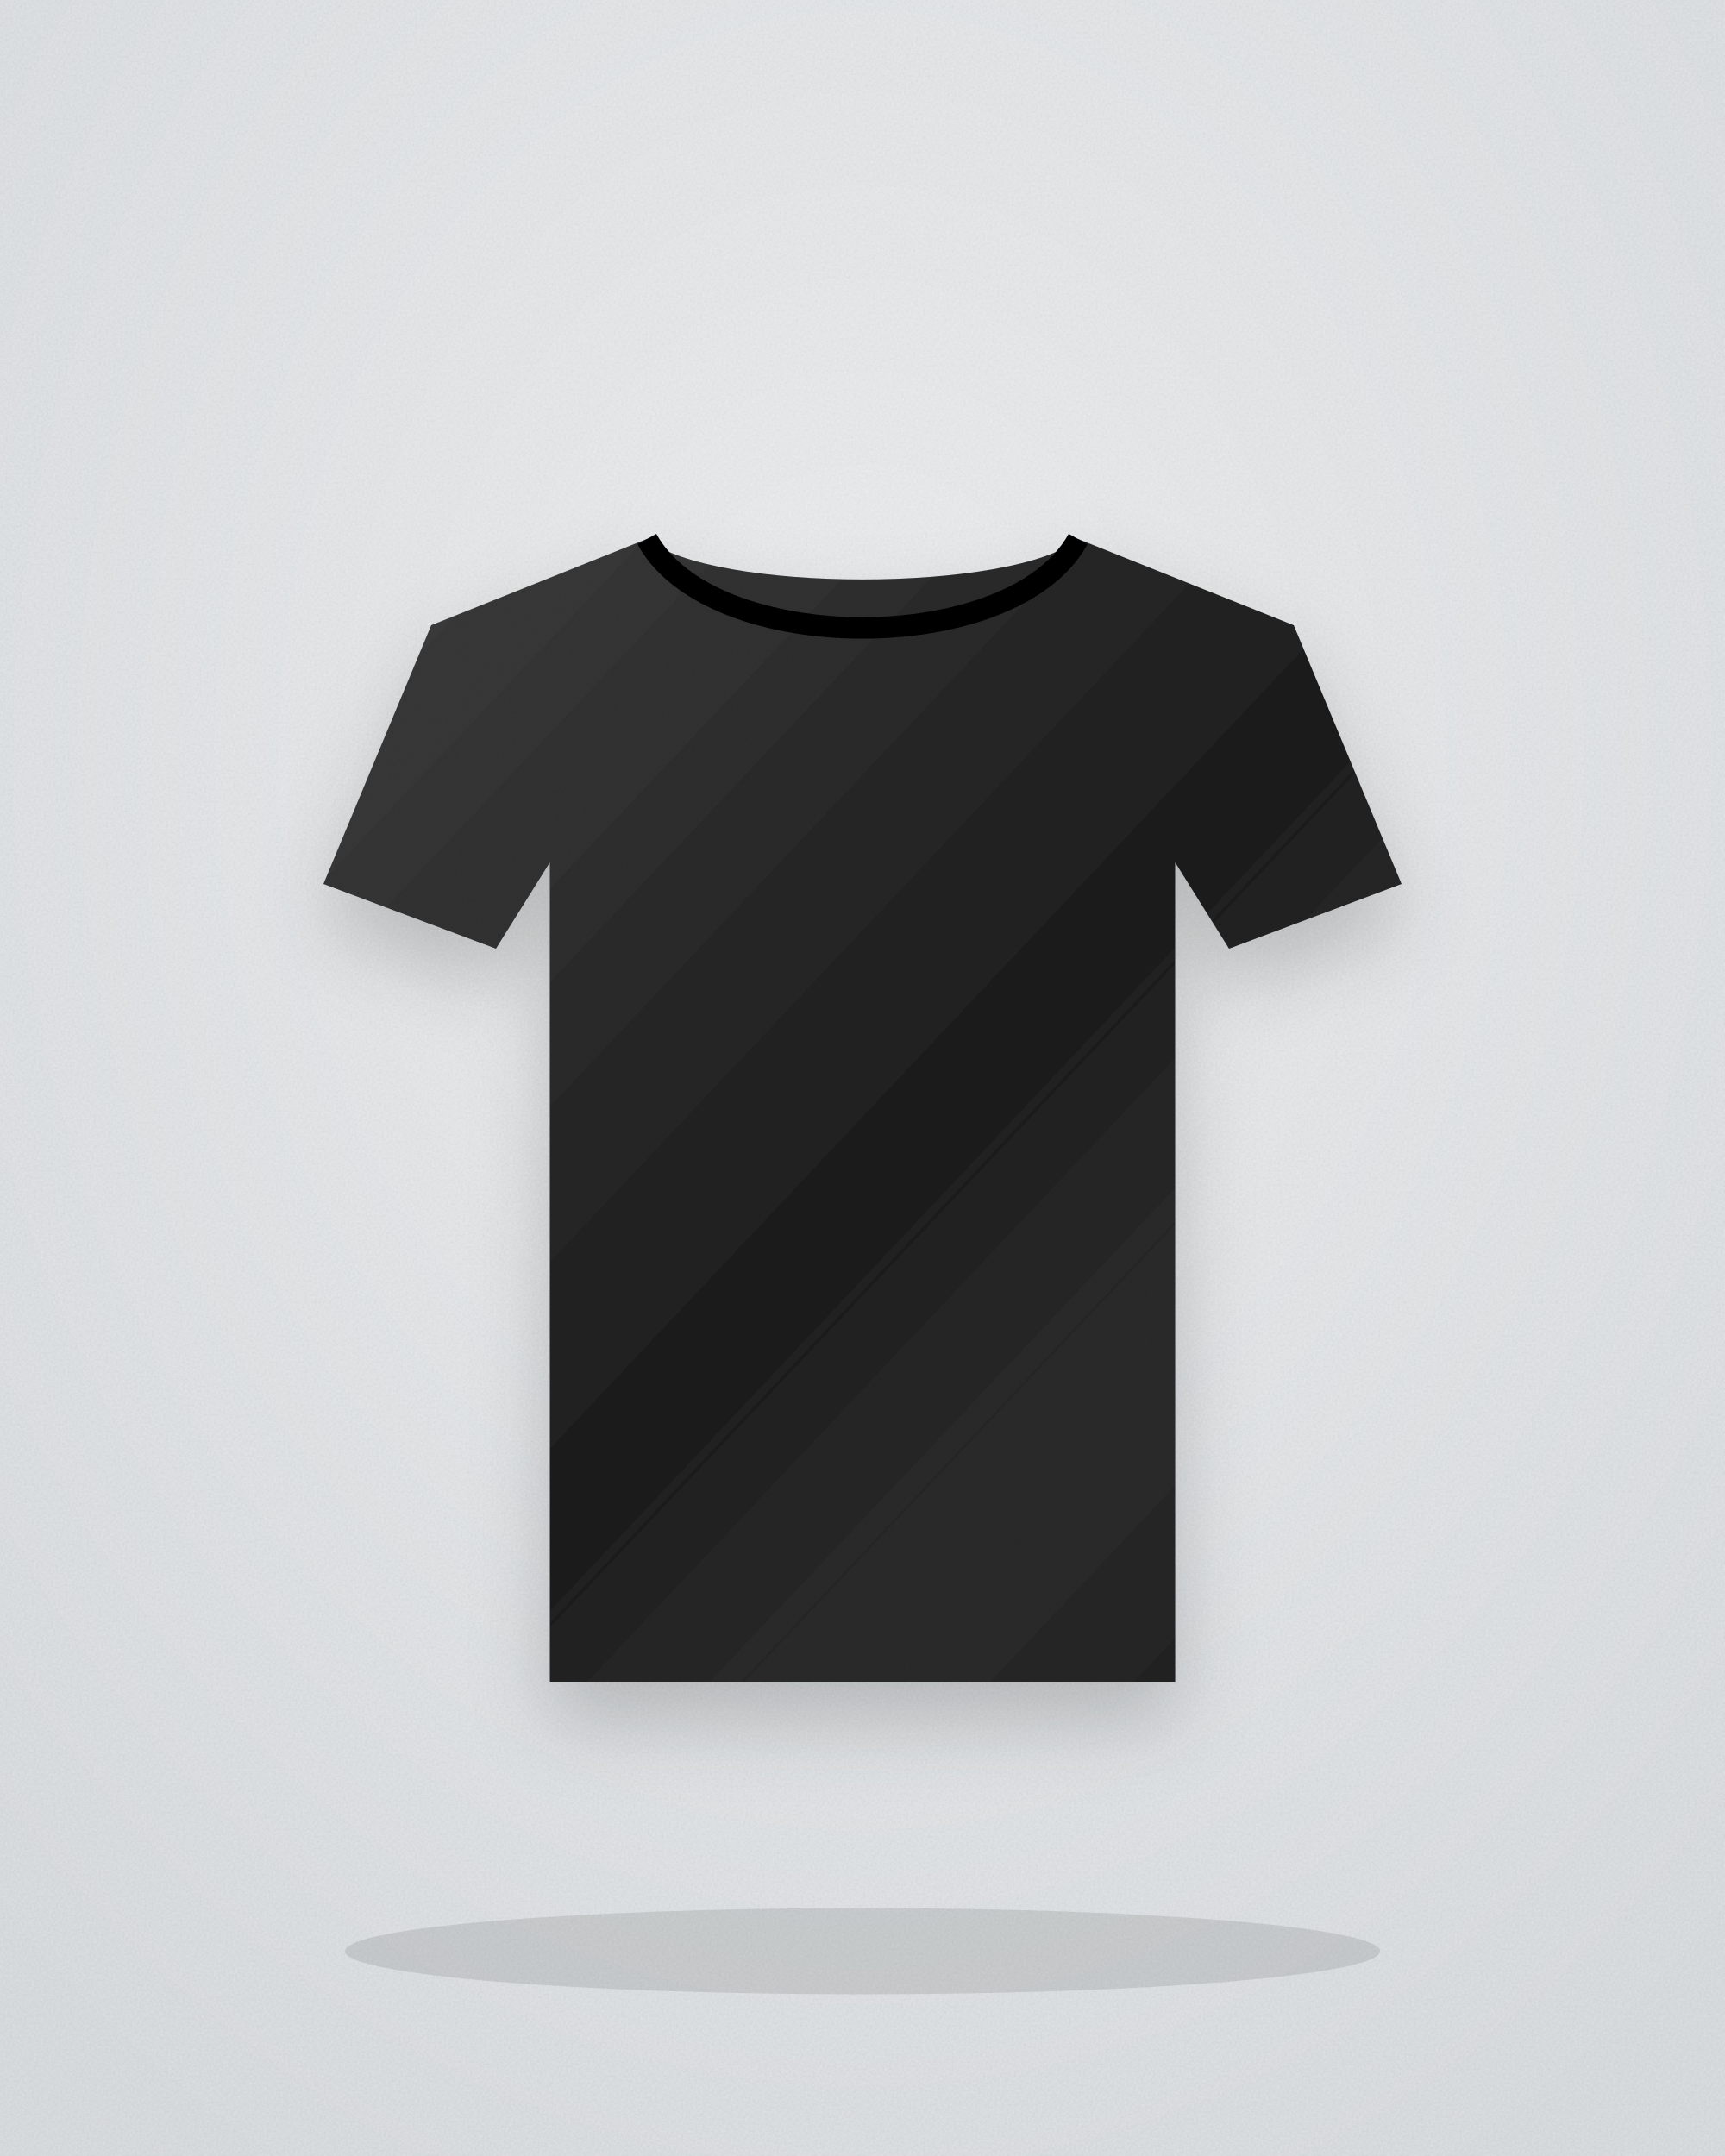
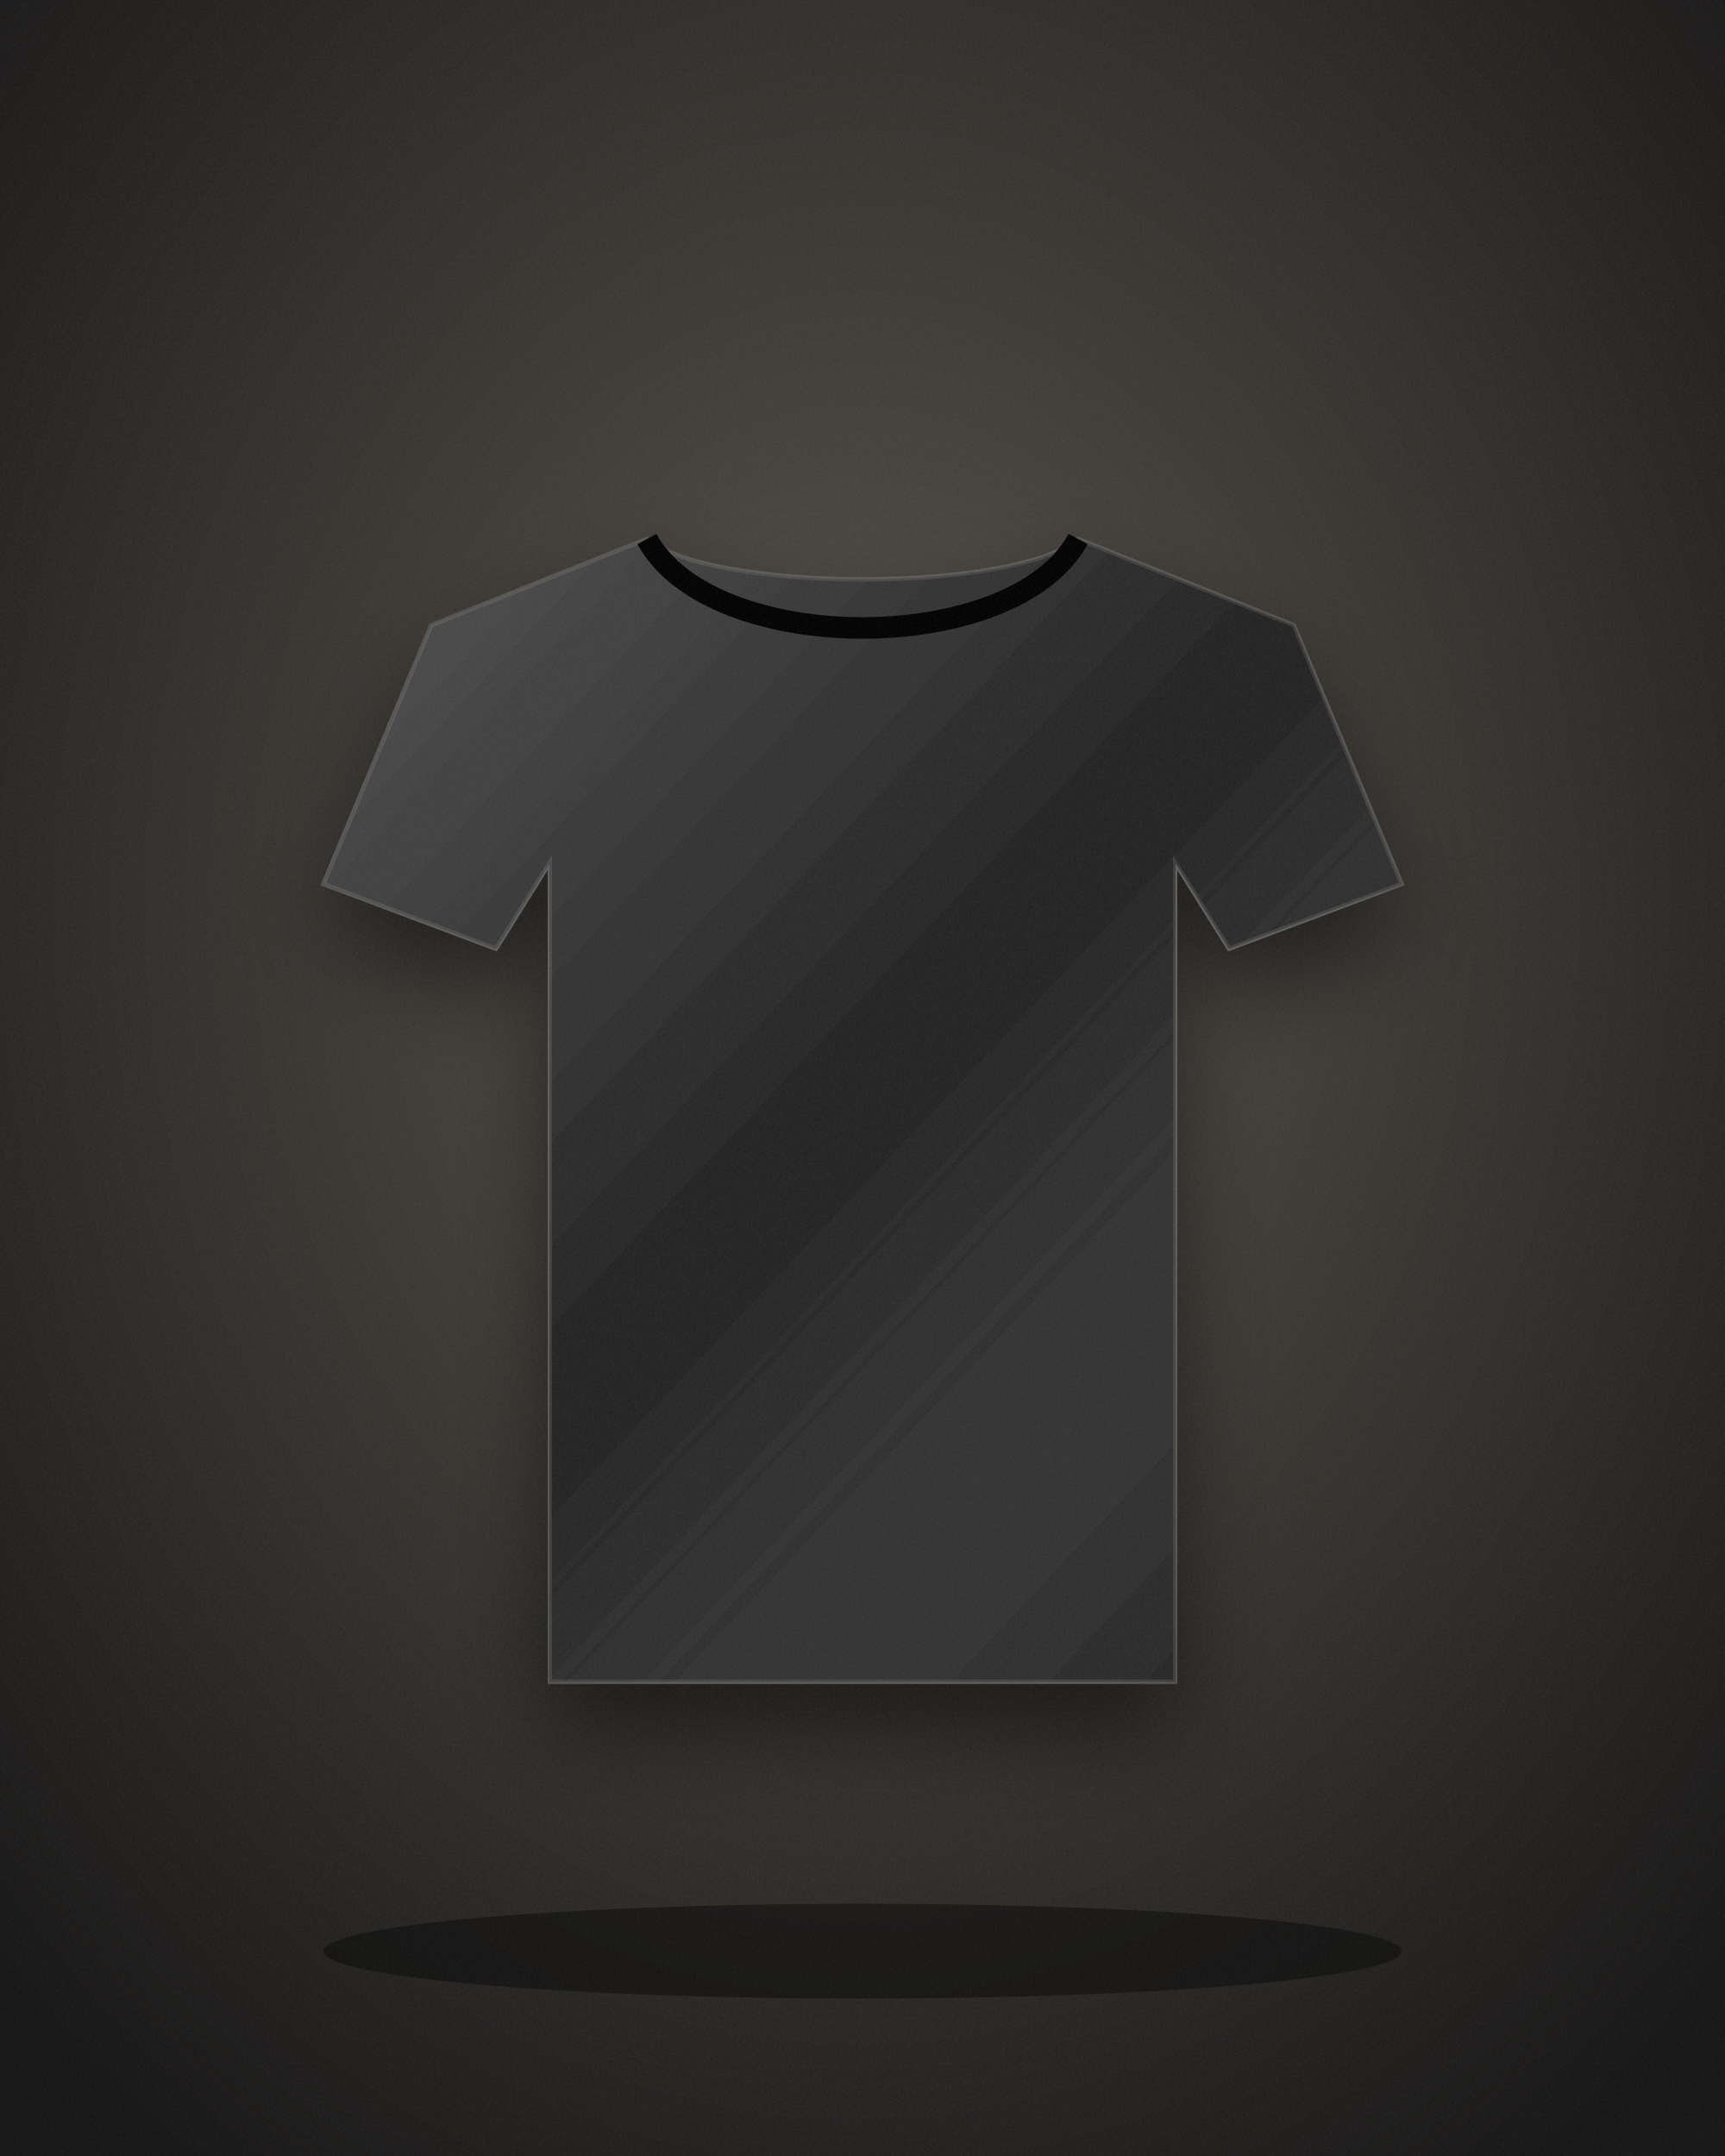
<svg xmlns="http://www.w3.org/2000/svg" viewBox="0 0 800 1000" width="800" height="1000">
  <defs>
-     <radialGradient id="foco" cx="50%" cy="35%" r="75%">
-       <stop offset="0" stop-color="#fff" stop-opacity=".55" />
-       <stop offset="1" stop-color="#fff" stop-opacity="0" />
+     <radialGradient id="foco" cx="50%" cy="42%" r="70%">
+       <stop offset="0" stop-color="#57524a" />
+       <stop offset="1" stop-color="#151414" />
    </radialGradient>
    <linearGradient id="luz" x1="0" y1="0" x2="1" y2="1">
-       <stop offset="0" stop-color="#fff" stop-opacity=".16" />
-       <stop offset=".55" stop-color="#fff" stop-opacity="0" />
-       <stop offset="1" stop-color="#000" stop-opacity=".28" />
+       <stop offset="0" stop-color="#fff" stop-opacity=".22" />
+       <stop offset=".5" stop-color="#fff" stop-opacity="0" />
+       <stop offset="1" stop-color="#000" stop-opacity=".35" />
    </linearGradient>
    <filter id="grano">
-       <feTurbulence type="fractalNoise" baseFrequency=".9" numOctaves="2" stitchTiles="stitch" />
-       <feColorMatrix values="0 0 0 0 0  0 0 0 0 0  0 0 0 0 0  0 0 0 .06 0" />
+       <feTurbulence type="fractalNoise" baseFrequency=".85" numOctaves="2" stitchTiles="stitch" />
+       <feColorMatrix values="0 0 0 0 1  0 0 0 0 1  0 0 0 0 1  0 0 0 .05 0" />
    </filter>
    <filter id="sombra" x="-20%" y="-20%" width="140%" height="140%">
-       <feDropShadow dx="0" dy="18" stdDeviation="18" flood-color="#000" flood-opacity=".18" />
+       <feDropShadow dx="0" dy="22" stdDeviation="22" flood-color="#000" flood-opacity=".55" />
    </filter>
  </defs>
-   <rect width="800" height="1000" fill="#dcdfe2" />
  <rect width="800" height="1000" fill="url(#foco)" />
-   <ellipse cx="400" cy="905" rx="240" ry="20" fill="#000" opacity=".10" />
+   <ellipse cx="400" cy="905" rx="250" ry="22" fill="#000" opacity=".45" />
  <g filter="url(#sombra)">
-     <path d="M300 250 C330 275 470 275 500 250 L600 290 L650 410 L570 440 L545 400 L545 780 L255 780 L255 400 L230 440 L150 410 L200 290 Z" fill="#1c1c1c" />
+     <path d="M300 250 C330 275 470 275 500 250 L600 290 L650 410 L570 440 L545 400 L545 780 L255 780 L255 400 L230 440 L150 410 L200 290 Z" fill="#202020" />
    <path d="M300 250 C330 275 470 275 500 250 L600 290 L650 410 L570 440 L545 400 L545 780 L255 780 L255 400 L230 440 L150 410 L200 290 Z" fill="url(#luz)" />
+     <path d="M300 250 C330 275 470 275 500 250 L600 290 L650 410 L570 440 L545 400 L545 780 L255 780 L255 400 L230 440 L150 410 L200 290 Z" fill="none" stroke="#fff" stroke-opacity=".10" stroke-width="2" />
    <path d="M300 250 C330 305 470 305 500 250" fill="none" stroke="#000" stroke-width="10" />
  </g>
  <rect width="800" height="1000" filter="url(#grano)" />
</svg>
